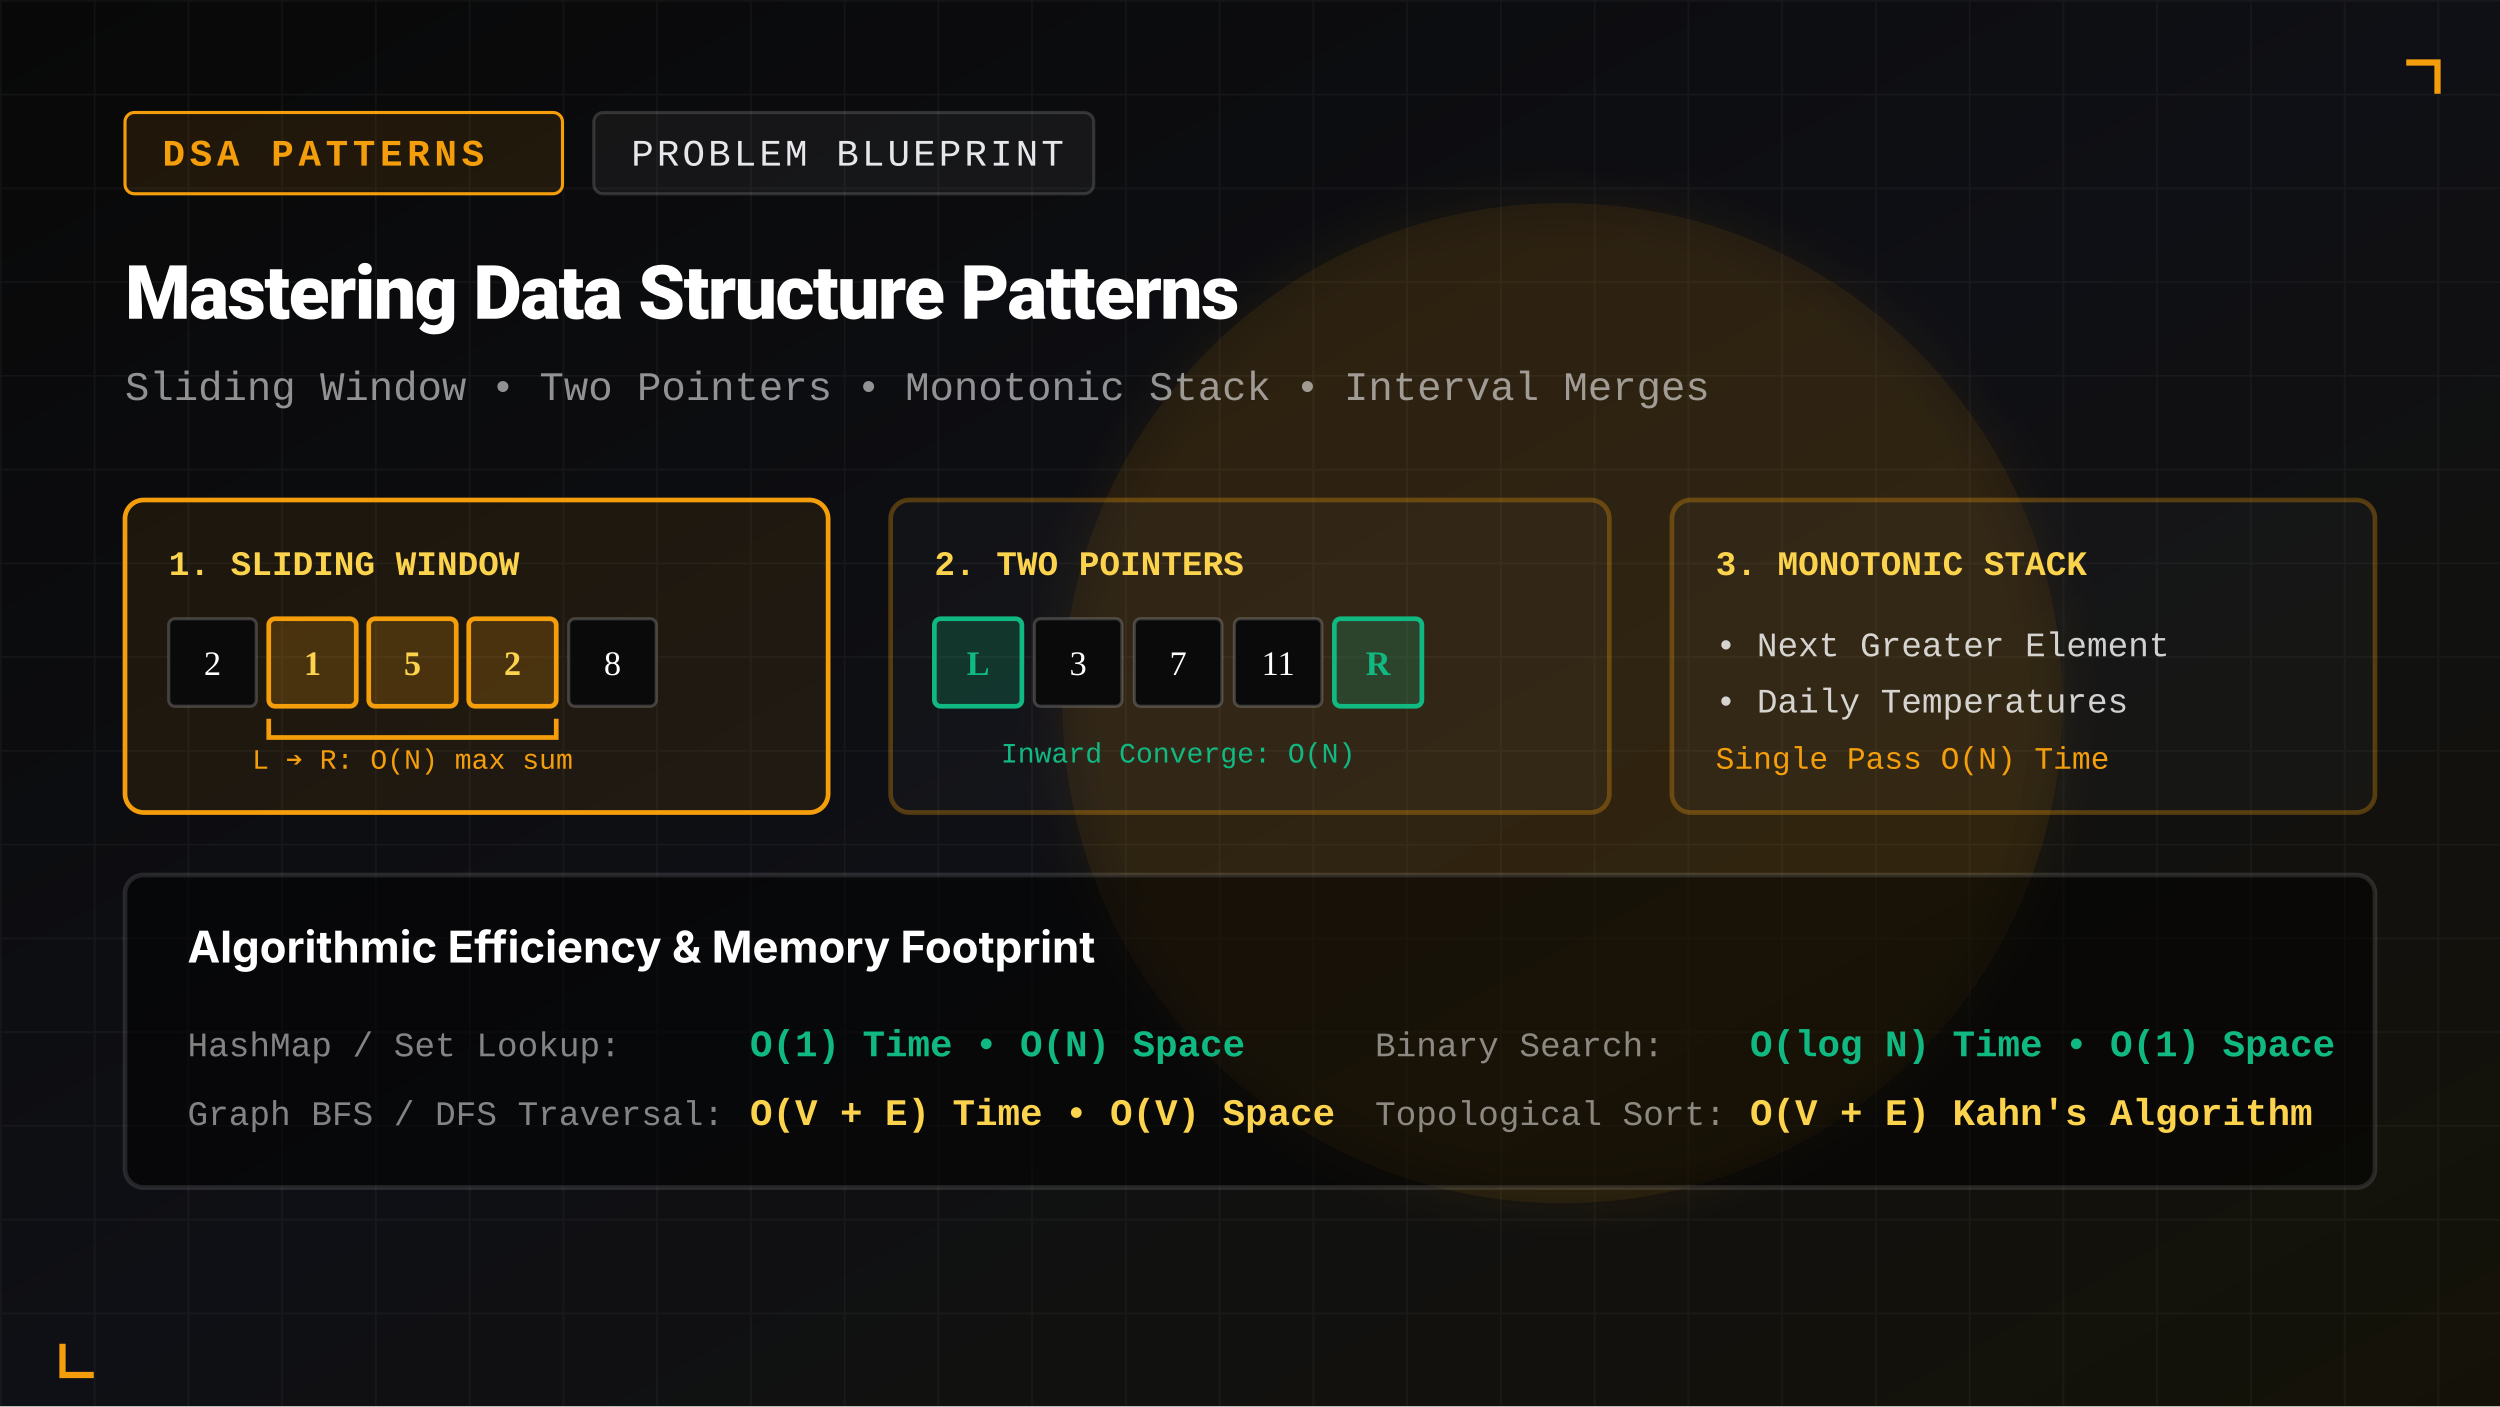
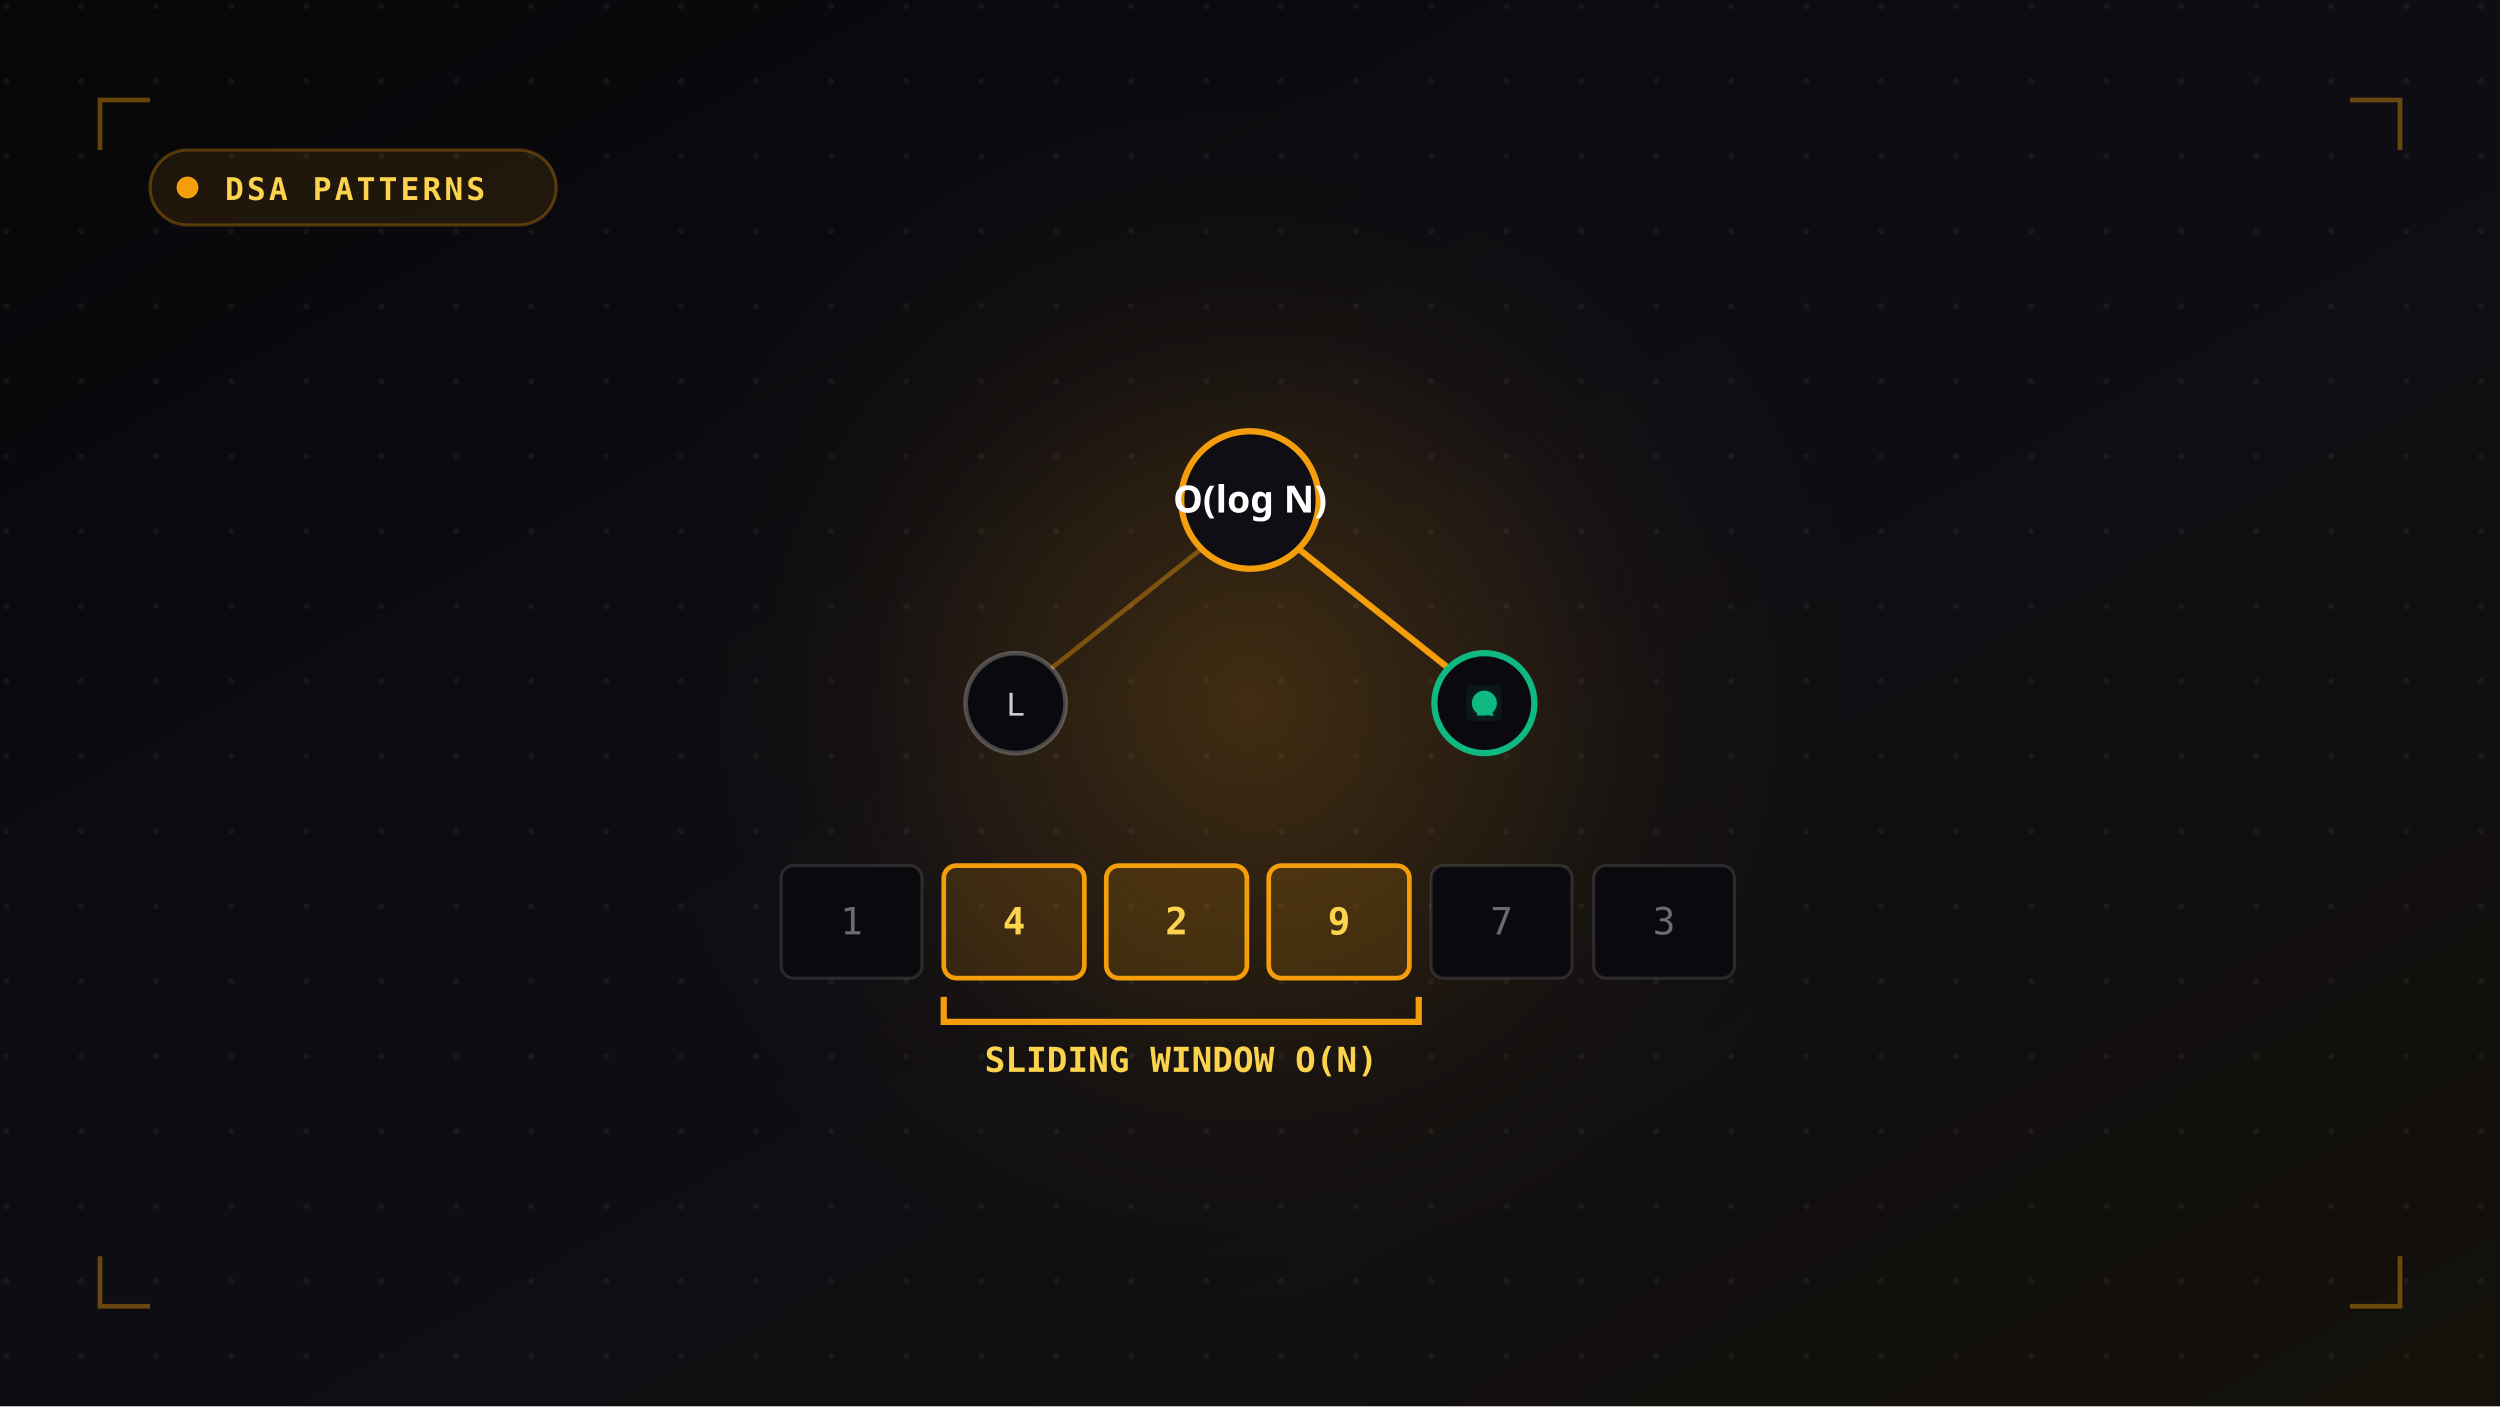
<svg xmlns="http://www.w3.org/2000/svg" viewBox="0 0 800 450" width="100%" height="100%">
  <defs>
-     <linearGradient id="bg-grad-4" x1="0%" y1="0%" x2="100%" y2="100%">
-       <stop offset="0%" stop-color="#080808" />
-       <stop offset="50%" stop-color="#0F1015" />
-       <stop offset="100%" stop-color="#141208" />
+     <linearGradient id="bg4" x1="0%" y1="0%" x2="100%" y2="100%">
+       <stop offset="0%" stop-color="#070709" />
+       <stop offset="50%" stop-color="#0E0D14" />
+       <stop offset="100%" stop-color="#14110A" />
    </linearGradient>
-     <filter id="glow-4" x="-20%" y="-20%" width="140%" height="140%">
-       <feGaussianBlur stdDeviation="8" result="blur" />
+     <radialGradient id="glow4" cx="50%" cy="50%" r="50%">
+       <stop offset="0%" stop-color="#F59E0B" stop-opacity="0.22" />
+       <stop offset="60%" stop-color="#F59E0B" stop-opacity="0.03" />
+       <stop offset="100%" stop-color="#000000" stop-opacity="0" />
+     </radialGradient>
+     <pattern id="dot-grid4" width="24" height="24" patternUnits="userSpaceOnUse">
+       <circle cx="2" cy="2" r="1" fill="rgba(255, 255, 255, 0.05)" />
+     </pattern>
+     <filter id="soft-glow4" x="-20%" y="-20%" width="140%" height="140%">
+       <feGaussianBlur stdDeviation="6" result="blur" />
      <feComposite in="SourceGraphic" in2="blur" operator="over" />
    </filter>
-     <pattern id="grid-4" width="30" height="30" patternUnits="userSpaceOnUse">
-       <path d="M 30 0 L 0 0 0 30" fill="none" stroke="rgba(255, 255, 255, 0.04)" stroke-width="1" />
-     </pattern>
  </defs>
-   <rect width="800" height="450" fill="url(#bg-grad-4)" />
-   <rect width="800" height="450" fill="url(#grid-4)" />
-   <circle cx="500" cy="225" r="160" fill="rgba(245, 158, 11, 0.07)" filter="url(#glow-4)" />
-   <rect x="40" y="36" width="140" height="26" rx="3" fill="rgba(245, 158, 11, 0.1)" stroke="#F59E0B" stroke-width="1" />
-   <text x="52" y="53" fill="#F59E0B" font-family="'Courier New', monospace" font-size="12" font-weight="bold" letter-spacing="1.5">DSA PATTERNS</text>
-   <rect x="190" y="36" width="160" height="26" rx="3" fill="rgba(255, 255, 255, 0.05)" stroke="rgba(255, 255, 255, 0.15)" stroke-width="1" />
-   <text x="202" y="53" fill="#E5E7EB" font-family="'Courier New', monospace" font-size="12" letter-spacing="1">PROBLEM BLUEPRINT</text>
-   <text x="40" y="102" fill="#FFFFFF" font-family="-apple-system, BlinkMacSystemFont, 'Segoe UI', Roboto, sans-serif" font-size="24" font-weight="800" letter-spacing="-0.5">Mastering Data Structure Patterns</text>
-   <text x="40" y="128" fill="rgba(255, 255, 255, 0.55)" font-family="'Courier New', monospace" font-size="13">Sliding Window • Two Pointers • Monotonic Stack • Interval Merges</text>
-   <g transform="translate(40, 160)">
-     <g transform="translate(0, 0)">
-       <rect width="225" height="100" rx="6" fill="rgba(245, 158, 11, 0.08)" stroke="#F59E0B" stroke-width="1.5" />
-       <text x="14" y="24" fill="#FCD34D" font-family="'Courier New', monospace" font-size="11" font-weight="bold">1. SLIDING WINDOW</text>
-       <g transform="translate(14, 38)">
-         <rect x="0" y="0" width="28" height="28" rx="2" fill="#0A0A0A" stroke="rgba(255,255,255,0.2)" />
-         <text x="14" y="18" text-anchor="middle" fill="#FFFFFF" font-size="11">2</text>
-         <rect x="32" y="0" width="28" height="28" rx="2" fill="rgba(245, 158, 11, 0.2)" stroke="#F59E0B" stroke-width="1.5" />
-         <text x="46" y="18" text-anchor="middle" fill="#FCD34D" font-size="11" font-weight="bold">1</text>
-         <rect x="64" y="0" width="28" height="28" rx="2" fill="rgba(245, 158, 11, 0.2)" stroke="#F59E0B" stroke-width="1.5" />
-         <text x="78" y="18" text-anchor="middle" fill="#FCD34D" font-size="11" font-weight="bold">5</text>
-         <rect x="96" y="0" width="28" height="28" rx="2" fill="rgba(245, 158, 11, 0.2)" stroke="#F59E0B" stroke-width="1.5" />
-         <text x="110" y="18" text-anchor="middle" fill="#FCD34D" font-size="11" font-weight="bold">2</text>
-         <rect x="128" y="0" width="28" height="28" rx="2" fill="#0A0A0A" stroke="rgba(255,255,255,0.2)" />
-         <text x="142" y="18" text-anchor="middle" fill="#FFFFFF" font-size="11">8</text>
-         <path d="M 32 32 L 32 38 L 124 38 L 124 32" fill="none" stroke="#F59E0B" stroke-width="1.5" />
-         <text x="78" y="48" text-anchor="middle" fill="#F59E0B" font-family="'Courier New', monospace" font-size="9">L ➔ R: O(N) max sum</text>
+   <rect width="800" height="450" fill="url(#bg4)" />
+   <rect width="800" height="450" fill="url(#dot-grid4)" />
+   <circle cx="400" cy="225" r="220" fill="url(#glow4)" />
+   <path d="M 32 48 L 32 32 L 48 32" stroke="rgba(245, 158, 11, 0.4)" stroke-width="1.5" fill="none" />
+   <path d="M 768 48 L 768 32 L 752 32" stroke="rgba(245, 158, 11, 0.4)" stroke-width="1.5" fill="none" />
+   <path d="M 32 402 L 32 418 L 48 418" stroke="rgba(245, 158, 11, 0.4)" stroke-width="1.5" fill="none" />
+   <path d="M 768 402 L 768 418 L 752 418" stroke="rgba(245, 158, 11, 0.4)" stroke-width="1.5" fill="none" />
+   <g transform="translate(48, 48)">
+     <rect width="130" height="24" rx="12" fill="rgba(245, 158, 11, 0.1)" stroke="rgba(245, 158, 11, 0.3)" stroke-width="1" />
+     <circle cx="12" cy="12" r="3.5" fill="#F59E0B" />
+     <text x="24" y="16" fill="#FCD34D" font-family="'JetBrains Mono', monospace" font-size="10" font-weight="600" letter-spacing="1">DSA PATTERNS</text>
+   </g>
+   <g transform="translate(400, 220)">
+     <g transform="translate(0, -60)">
+       <circle cx="0" cy="0" r="22" fill="#0E0E14" stroke="#F59E0B" stroke-width="2" />
+       <text x="0" y="4" text-anchor="middle" fill="#FFFFFF" font-family="'Space Grotesk', sans-serif" font-size="12" font-weight="bold">O(log N)</text>
+       <line x1="-16" y1="16" x2="-65" y2="55" stroke="rgba(245, 158, 11, 0.4)" stroke-width="1.5" />
+       <circle cx="-75" cy="65" r="16" fill="#0A0A0E" stroke="rgba(255, 255, 255, 0.25)" stroke-width="1.5" />
+       <text x="-75" y="69" text-anchor="middle" fill="rgba(255, 255, 255, 0.8)" font-family="'JetBrains Mono', monospace" font-size="10">L</text>
+       <line x1="16" y1="16" x2="65" y2="55" stroke="#F59E0B" stroke-width="2" />
+       <circle cx="75" cy="65" r="16" fill="#0A0A0E" stroke="#10B981" stroke-width="2" />
+       <circle cx="75" cy="65" r="4" fill="#10B981" filter="url(#soft-glow4)" />
+       <text x="75" y="69" text-anchor="middle" fill="#10B981" font-family="'JetBrains Mono', monospace" font-size="10" font-weight="bold">R</text>
+     </g>
+     <g transform="translate(0, 75)">
+       <g transform="translate(-150, -18)">
+         <rect x="0" y="0" width="45" height="36" rx="4" fill="#0A0A0E" stroke="rgba(255, 255, 255, 0.12)" />
+         <text x="22.5" y="22" text-anchor="middle" fill="rgba(255, 255, 255, 0.4)" font-family="'JetBrains Mono', monospace" font-size="12">1</text>
+         <rect x="52" y="0" width="45" height="36" rx="4" fill="rgba(245, 158, 11, 0.15)" stroke="#F59E0B" stroke-width="1.5" />
+         <text x="74.5" y="22" text-anchor="middle" fill="#FCD34D" font-family="'JetBrains Mono', monospace" font-size="12" font-weight="bold">4</text>
+         <rect x="104" y="0" width="45" height="36" rx="4" fill="rgba(245, 158, 11, 0.15)" stroke="#F59E0B" stroke-width="1.5" />
+         <text x="126.5" y="22" text-anchor="middle" fill="#FCD34D" font-family="'JetBrains Mono', monospace" font-size="12" font-weight="bold">2</text>
+         <rect x="156" y="0" width="45" height="36" rx="4" fill="rgba(245, 158, 11, 0.15)" stroke="#F59E0B" stroke-width="1.5" />
+         <text x="178.5" y="22" text-anchor="middle" fill="#FCD34D" font-family="'JetBrains Mono', monospace" font-size="12" font-weight="bold">9</text>
+         <rect x="208" y="0" width="45" height="36" rx="4" fill="#0A0A0E" stroke="rgba(255, 255, 255, 0.12)" />
+         <text x="230.5" y="22" text-anchor="middle" fill="rgba(255, 255, 255, 0.4)" font-family="'JetBrains Mono', monospace" font-size="12">7</text>
+         <rect x="260" y="0" width="45" height="36" rx="4" fill="#0A0A0E" stroke="rgba(255, 255, 255, 0.12)" />
+         <text x="282.5" y="22" text-anchor="middle" fill="rgba(255, 255, 255, 0.4)" font-family="'JetBrains Mono', monospace" font-size="12">3</text>
      </g>
-     </g>
-     <g transform="translate(245, 0)">
-       <rect width="230" height="100" rx="6" fill="rgba(255, 255, 255, 0.02)" stroke="rgba(245, 158, 11, 0.3)" stroke-width="1.5" />
-       <text x="14" y="24" fill="#FCD34D" font-family="'Courier New', monospace" font-size="11" font-weight="bold">2. TWO POINTERS</text>
-       <g transform="translate(14, 38)">
-         <rect x="0" y="0" width="28" height="28" rx="2" fill="rgba(16, 185, 129, 0.2)" stroke="#10B981" stroke-width="1.5" />
-         <text x="14" y="18" text-anchor="middle" fill="#10B981" font-size="11" font-weight="bold">L</text>
-         <rect x="32" y="0" width="28" height="28" rx="2" fill="#0A0A0A" stroke="rgba(255,255,255,0.2)" />
-         <text x="46" y="18" text-anchor="middle" fill="#FFFFFF" font-size="11">3</text>
-         <rect x="64" y="0" width="28" height="28" rx="2" fill="#0A0A0A" stroke="rgba(255,255,255,0.2)" />
-         <text x="78" y="18" text-anchor="middle" fill="#FFFFFF" font-size="11">7</text>
-         <rect x="96" y="0" width="28" height="28" rx="2" fill="#0A0A0A" stroke="rgba(255,255,255,0.2)" />
-         <text x="110" y="18" text-anchor="middle" fill="#FFFFFF" font-size="11">11</text>
-         <rect x="128" y="0" width="28" height="28" rx="2" fill="rgba(16, 185, 129, 0.2)" stroke="#10B981" stroke-width="1.5" />
-         <text x="142" y="18" text-anchor="middle" fill="#10B981" font-size="11" font-weight="bold">R</text>
-         <text x="78" y="46" text-anchor="middle" fill="#10B981" font-family="'Courier New', monospace" font-size="9">Inward Converge: O(N)</text>
-       </g>
-     </g>
-     <g transform="translate(495, 0)">
-       <rect width="225" height="100" rx="6" fill="rgba(255, 255, 255, 0.02)" stroke="rgba(245, 158, 11, 0.3)" stroke-width="1.5" />
-       <text x="14" y="24" fill="#FCD34D" font-family="'Courier New', monospace" font-size="11" font-weight="bold">3. MONOTONIC STACK</text>
-       <text x="14" y="50" fill="rgba(255,255,255,0.8)" font-family="'Courier New', monospace" font-size="11">• Next Greater Element</text>
-       <text x="14" y="68" fill="rgba(255,255,255,0.8)" font-family="'Courier New', monospace" font-size="11">• Daily Temperatures</text>
-       <text x="14" y="86" fill="#F59E0B" font-family="'Courier New', monospace" font-size="10">Single Pass O(N) Time</text>
-     </g>
-     <g transform="translate(0, 120)">
-       <rect width="720" height="100" rx="6" fill="rgba(0, 0, 0, 0.5)" stroke="rgba(255, 255, 255, 0.12)" stroke-width="1.5" />
-       <text x="20" y="28" fill="#FFFFFF" font-family="-apple-system, sans-serif" font-size="14" font-weight="bold">Algorithmic Efficiency &amp; Memory Footprint</text>
-       <g transform="translate(20, 42)">
-         <text x="0" y="16" fill="rgba(255,255,255,0.5)" font-family="'Courier New', monospace" font-size="11">HashMap / Set Lookup:</text>
-         <text x="180" y="16" fill="#10B981" font-family="'Courier New', monospace" font-size="12" font-weight="bold">O(1) Time • O(N) Space</text>
-         <text x="380" y="16" fill="rgba(255,255,255,0.5)" font-family="'Courier New', monospace" font-size="11">Binary Search:</text>
-         <text x="500" y="16" fill="#10B981" font-family="'Courier New', monospace" font-size="12" font-weight="bold">O(log N) Time • O(1) Space</text>
-         <text x="0" y="38" fill="rgba(255,255,255,0.5)" font-family="'Courier New', monospace" font-size="11">Graph BFS / DFS Traversal:</text>
-         <text x="180" y="38" fill="#FCD34D" font-family="'Courier New', monospace" font-size="12" font-weight="bold">O(V + E) Time • O(V) Space</text>
-         <text x="380" y="38" fill="rgba(255,255,255,0.5)" font-family="'Courier New', monospace" font-size="11">Topological Sort:</text>
-         <text x="500" y="38" fill="#FCD34D" font-family="'Courier New', monospace" font-size="12" font-weight="bold">O(V + E) Kahn's Algorithm</text>
-       </g>
+       <path d="M -98 24 L -98 32 L 54 32 L 54 24" fill="none" stroke="#F59E0B" stroke-width="2" />
+       <text x="-22" y="48" text-anchor="middle" fill="#FCD34D" font-family="'JetBrains Mono', monospace" font-size="11" font-weight="600">SLIDING WINDOW O(N)</text>
    </g>
  </g>
-   <path d="M 770 20 L 780 20 L 780 30" stroke="#F59E0B" stroke-width="2" fill="none" />
-   <path d="M 20 430 L 20 440 L 30 440" stroke="#F59E0B" stroke-width="2" fill="none" />
</svg>
